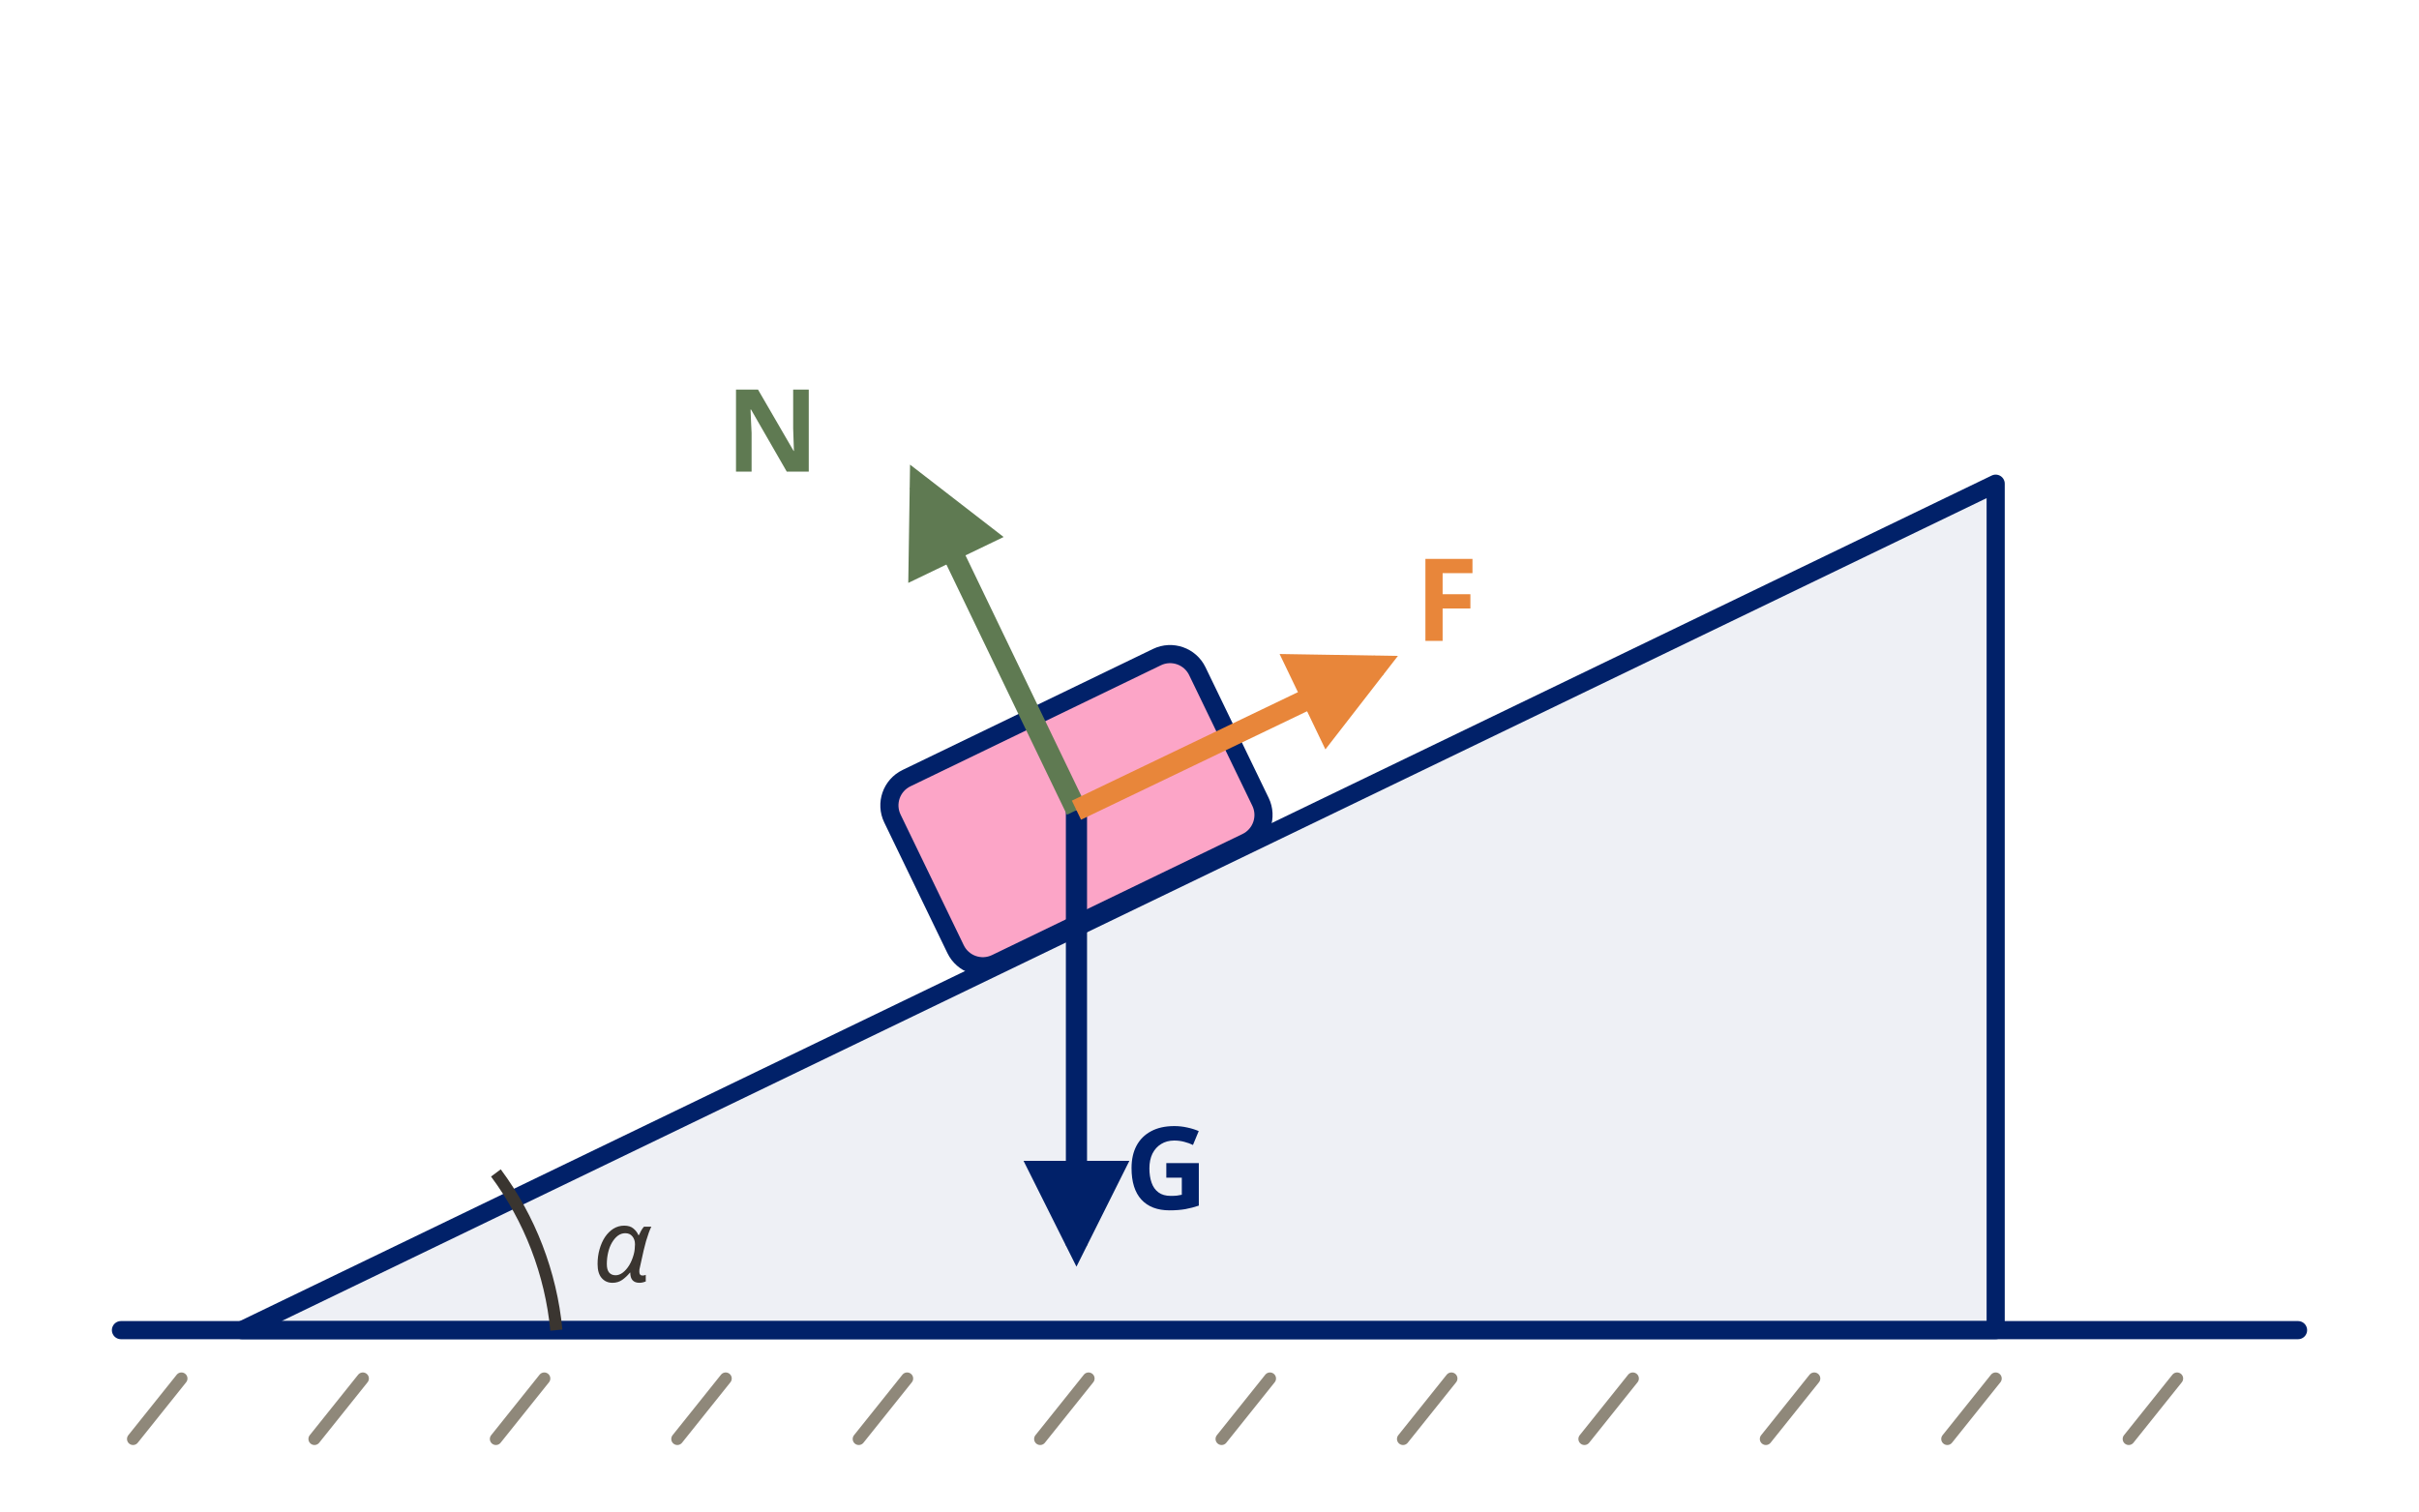
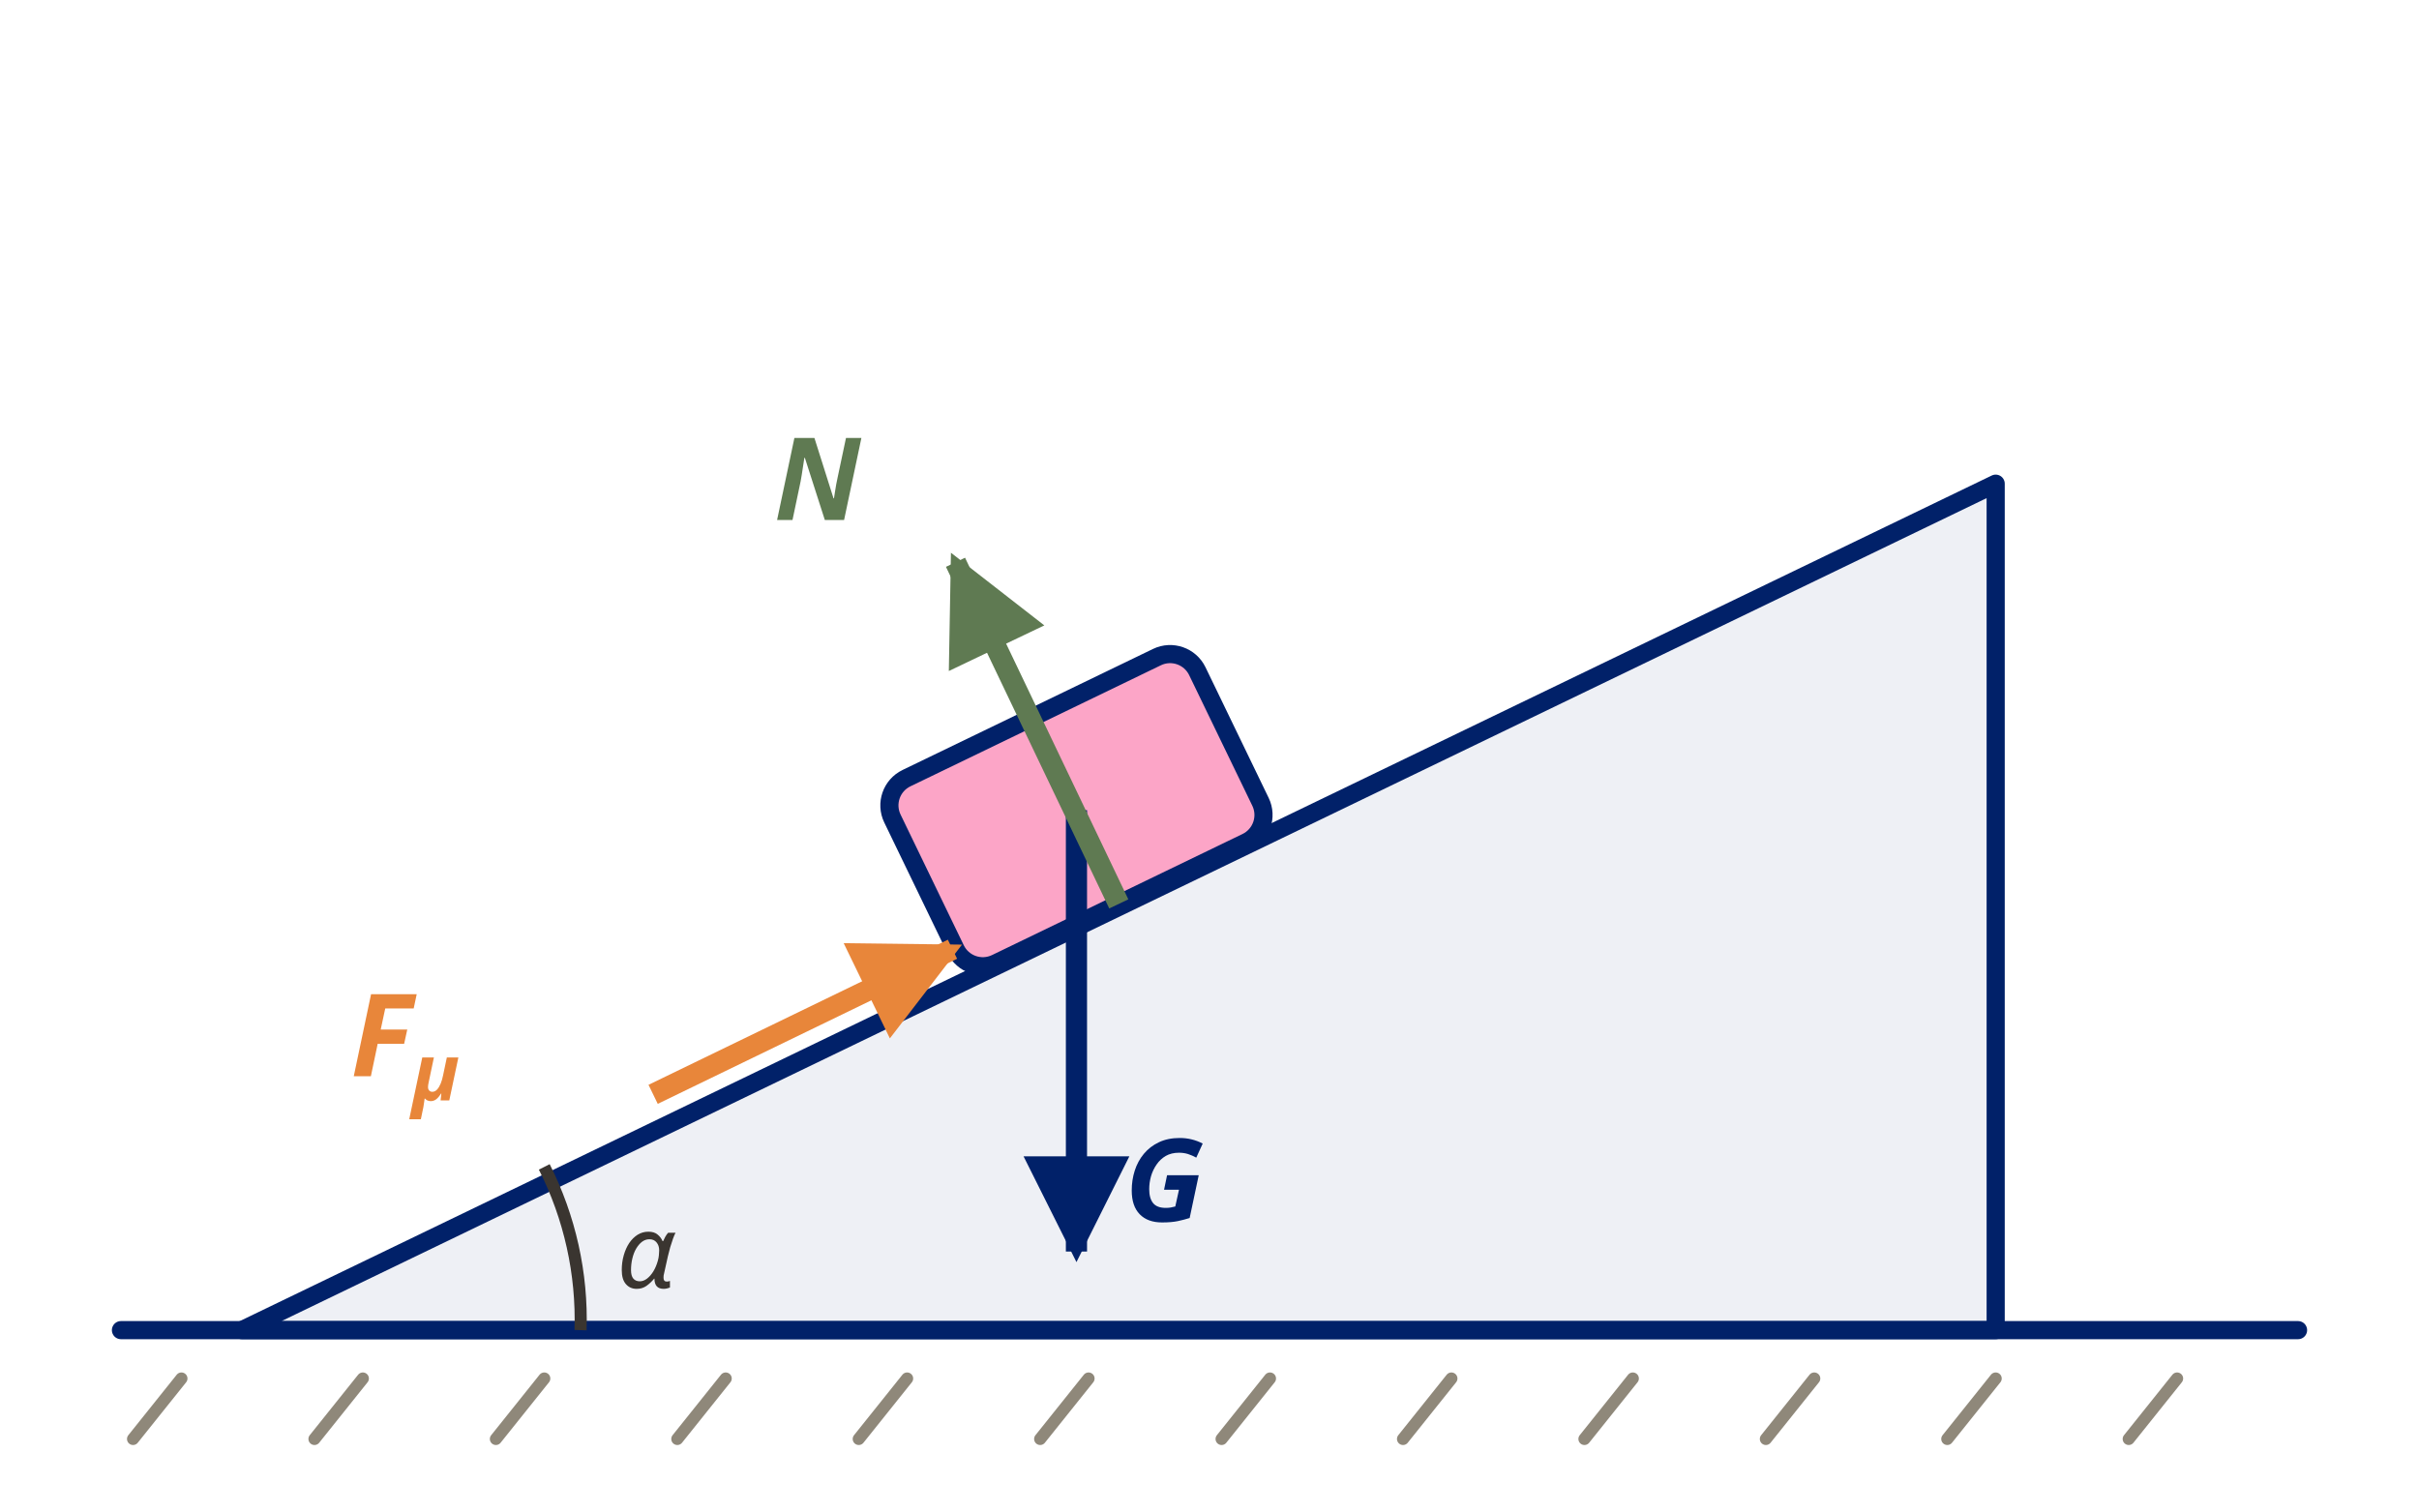
- <svg xmlns="http://www.w3.org/2000/svg" viewBox="0 0 400 250" role="img" aria-label="Kaltevalla tasolla olevaan kappaleeseen vaikuttavat paino, tukivoima ja kitka">
+ <svg xmlns="http://www.w3.org/2000/svg" viewBox="0 0 400 250" role="img" aria-label="Kaltevalla tasolla olevaan kappaleeseen vaikuttavat paino, tukivoima ja kitkavoima">
  <defs>
-     <marker id="karki-sini" viewBox="0 0 10 10" refX="8" refY="5" markerWidth="5" markerHeight="5" orient="auto-start-reverse">
+     <marker id="karki-sini" viewBox="0 0 10 10" refX="9" refY="5" markerWidth="5" markerHeight="5" orient="auto-start-reverse">
      <path d="M0 0 L10 5 L0 10 z" fill="#012169" />
    </marker>
-     <marker id="karki-vihrea" viewBox="0 0 10 10" refX="8" refY="5" markerWidth="5" markerHeight="5" orient="auto-start-reverse">
+     <marker id="karki-vihrea" viewBox="0 0 10 10" refX="9" refY="5" markerWidth="5" markerHeight="5" orient="auto-start-reverse">
      <path d="M0 0 L10 5 L0 10 z" fill="#5f7a52" />
    </marker>
-     <marker id="karki-oranssi" viewBox="0 0 10 10" refX="8" refY="5" markerWidth="5" markerHeight="5" orient="auto-start-reverse">
+     <marker id="karki-oranssi" viewBox="0 0 10 10" refX="9" refY="5" markerWidth="5" markerHeight="5" orient="auto-start-reverse">
      <path d="M0 0 L10 5 L0 10 z" fill="#e8863a" />
    </marker>
  </defs>
  <path d="M40 220 L330 80 L330 220 Z" fill="#012169" fill-opacity="0.07" />
  <path d="M40 220 L330 80 L330 220 Z" fill="none" stroke="#012169" stroke-width="3" stroke-linejoin="round" />
  <line x1="20" y1="220" x2="380" y2="220" stroke="#012169" stroke-width="3" stroke-linecap="round" />
  <g stroke="#8f887a" stroke-width="2" stroke-linecap="round">
    <line x1="30" y1="228" x2="22" y2="238" />
    <line x1="60" y1="228" x2="52" y2="238" />
    <line x1="90" y1="228" x2="82" y2="238" />
    <line x1="120" y1="228" x2="112" y2="238" />
    <line x1="150" y1="228" x2="142" y2="238" />
    <line x1="180" y1="228" x2="172" y2="238" />
    <line x1="210" y1="228" x2="202" y2="238" />
    <line x1="240" y1="228" x2="232" y2="238" />
    <line x1="270" y1="228" x2="262" y2="238" />
    <line x1="300" y1="228" x2="292" y2="238" />
    <line x1="330" y1="228" x2="322" y2="238" />
    <line x1="360" y1="228" x2="352" y2="238" />
  </g>
-   <path d="M92 220 A 52 52 0 0 0 82 194" fill="none" stroke="#3a3530" stroke-width="2" />
-   <text x="98" y="212" font-family="Karla, system-ui, sans-serif" font-size="17" font-style="italic" fill="#3a3530">α</text>
+   <path d="M96 220 A 56 56 0 0 0 90 193" fill="none" stroke="#3a3530" stroke-width="2" />
+   <text x="102" y="213" font-family="Karla, system-ui, sans-serif" font-size="17" font-style="italic" fill="#3a3530">α</text>
  <rect x="150" y="117" width="56" height="34" rx="5" fill="#fca5c7" stroke="#012169" stroke-width="3" transform="rotate(-25.8 178 134)" />
-   <line x1="178" y1="134" x2="178" y2="206" stroke="#012169" stroke-width="3.5" marker-end="url(#karki-sini)" />
-   <text x="186" y="200" font-family="Karla, system-ui, sans-serif" font-size="19" font-weight="700" fill="#012169">G</text>
-   <line x1="178" y1="134" x2="152" y2="80" stroke="#5f7a52" stroke-width="3.5" marker-end="url(#karki-vihrea)" />
-   <text x="120" y="78" font-family="Karla, system-ui, sans-serif" font-size="19" font-weight="700" fill="#5f7a52">N</text>
-   <line x1="178" y1="134" x2="228" y2="110" stroke="#e8863a" stroke-width="3.5" marker-end="url(#karki-oranssi)" />
-   <text x="234" y="106" font-family="Karla, system-ui, sans-serif" font-size="19" font-weight="700" fill="#e8863a">F</text>
+   <line x1="178" y1="134" x2="178" y2="207" stroke="#012169" stroke-width="3.5" marker-end="url(#karki-sini)" />
+   <text x="186" y="202" font-family="Karla, system-ui, sans-serif" font-size="19" font-style="italic" font-weight="700" fill="#012169">G</text>
+   <line x1="185" y1="149.5" x2="158" y2="93" stroke="#5f7a52" stroke-width="3.5" marker-end="url(#karki-vihrea)" />
+   <text x="128" y="86" font-family="Karla, system-ui, sans-serif" font-size="19" font-style="italic" font-weight="700" fill="#5f7a52">N</text>
+   <line x1="108" y1="181" x2="157.5" y2="157" stroke="#e8863a" stroke-width="3.5" marker-end="url(#karki-oranssi)" />
+   <text x="58" y="178" font-family="Karla, system-ui, sans-serif" font-size="19" font-style="italic" font-weight="700" fill="#e8863a">F<tspan font-size="13" baseline-shift="-4">μ</tspan>
+   </text>
</svg>
